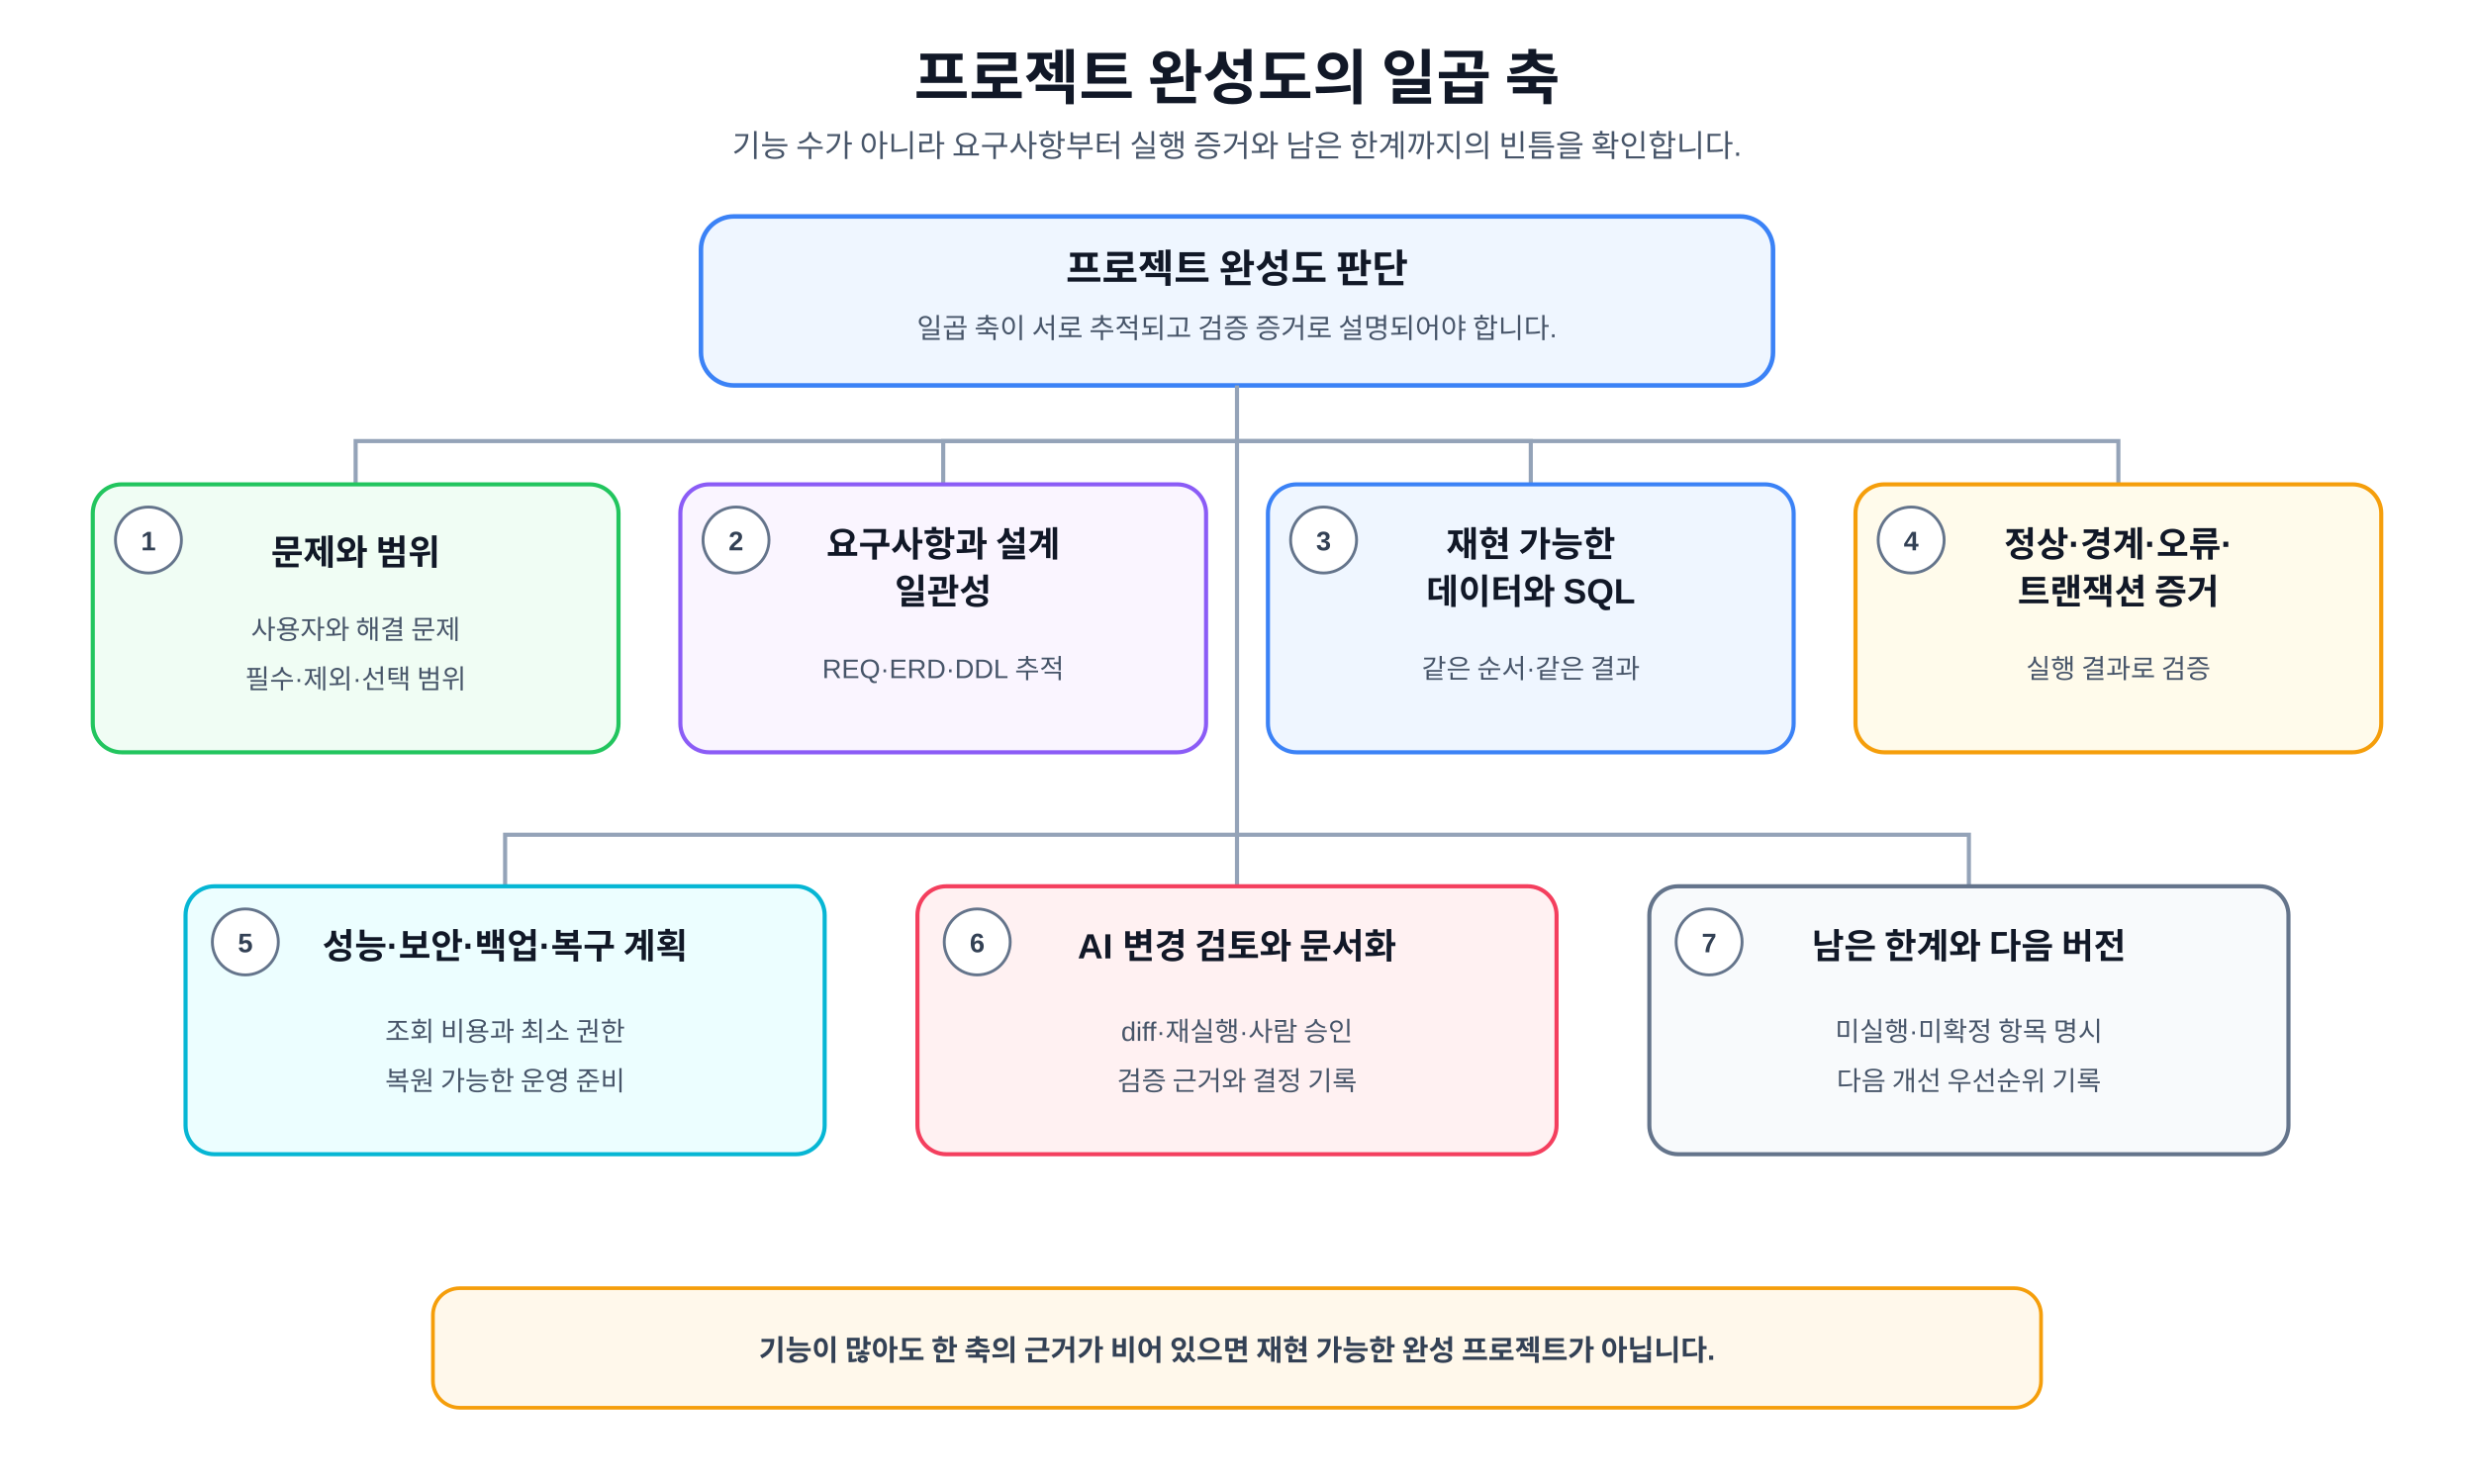
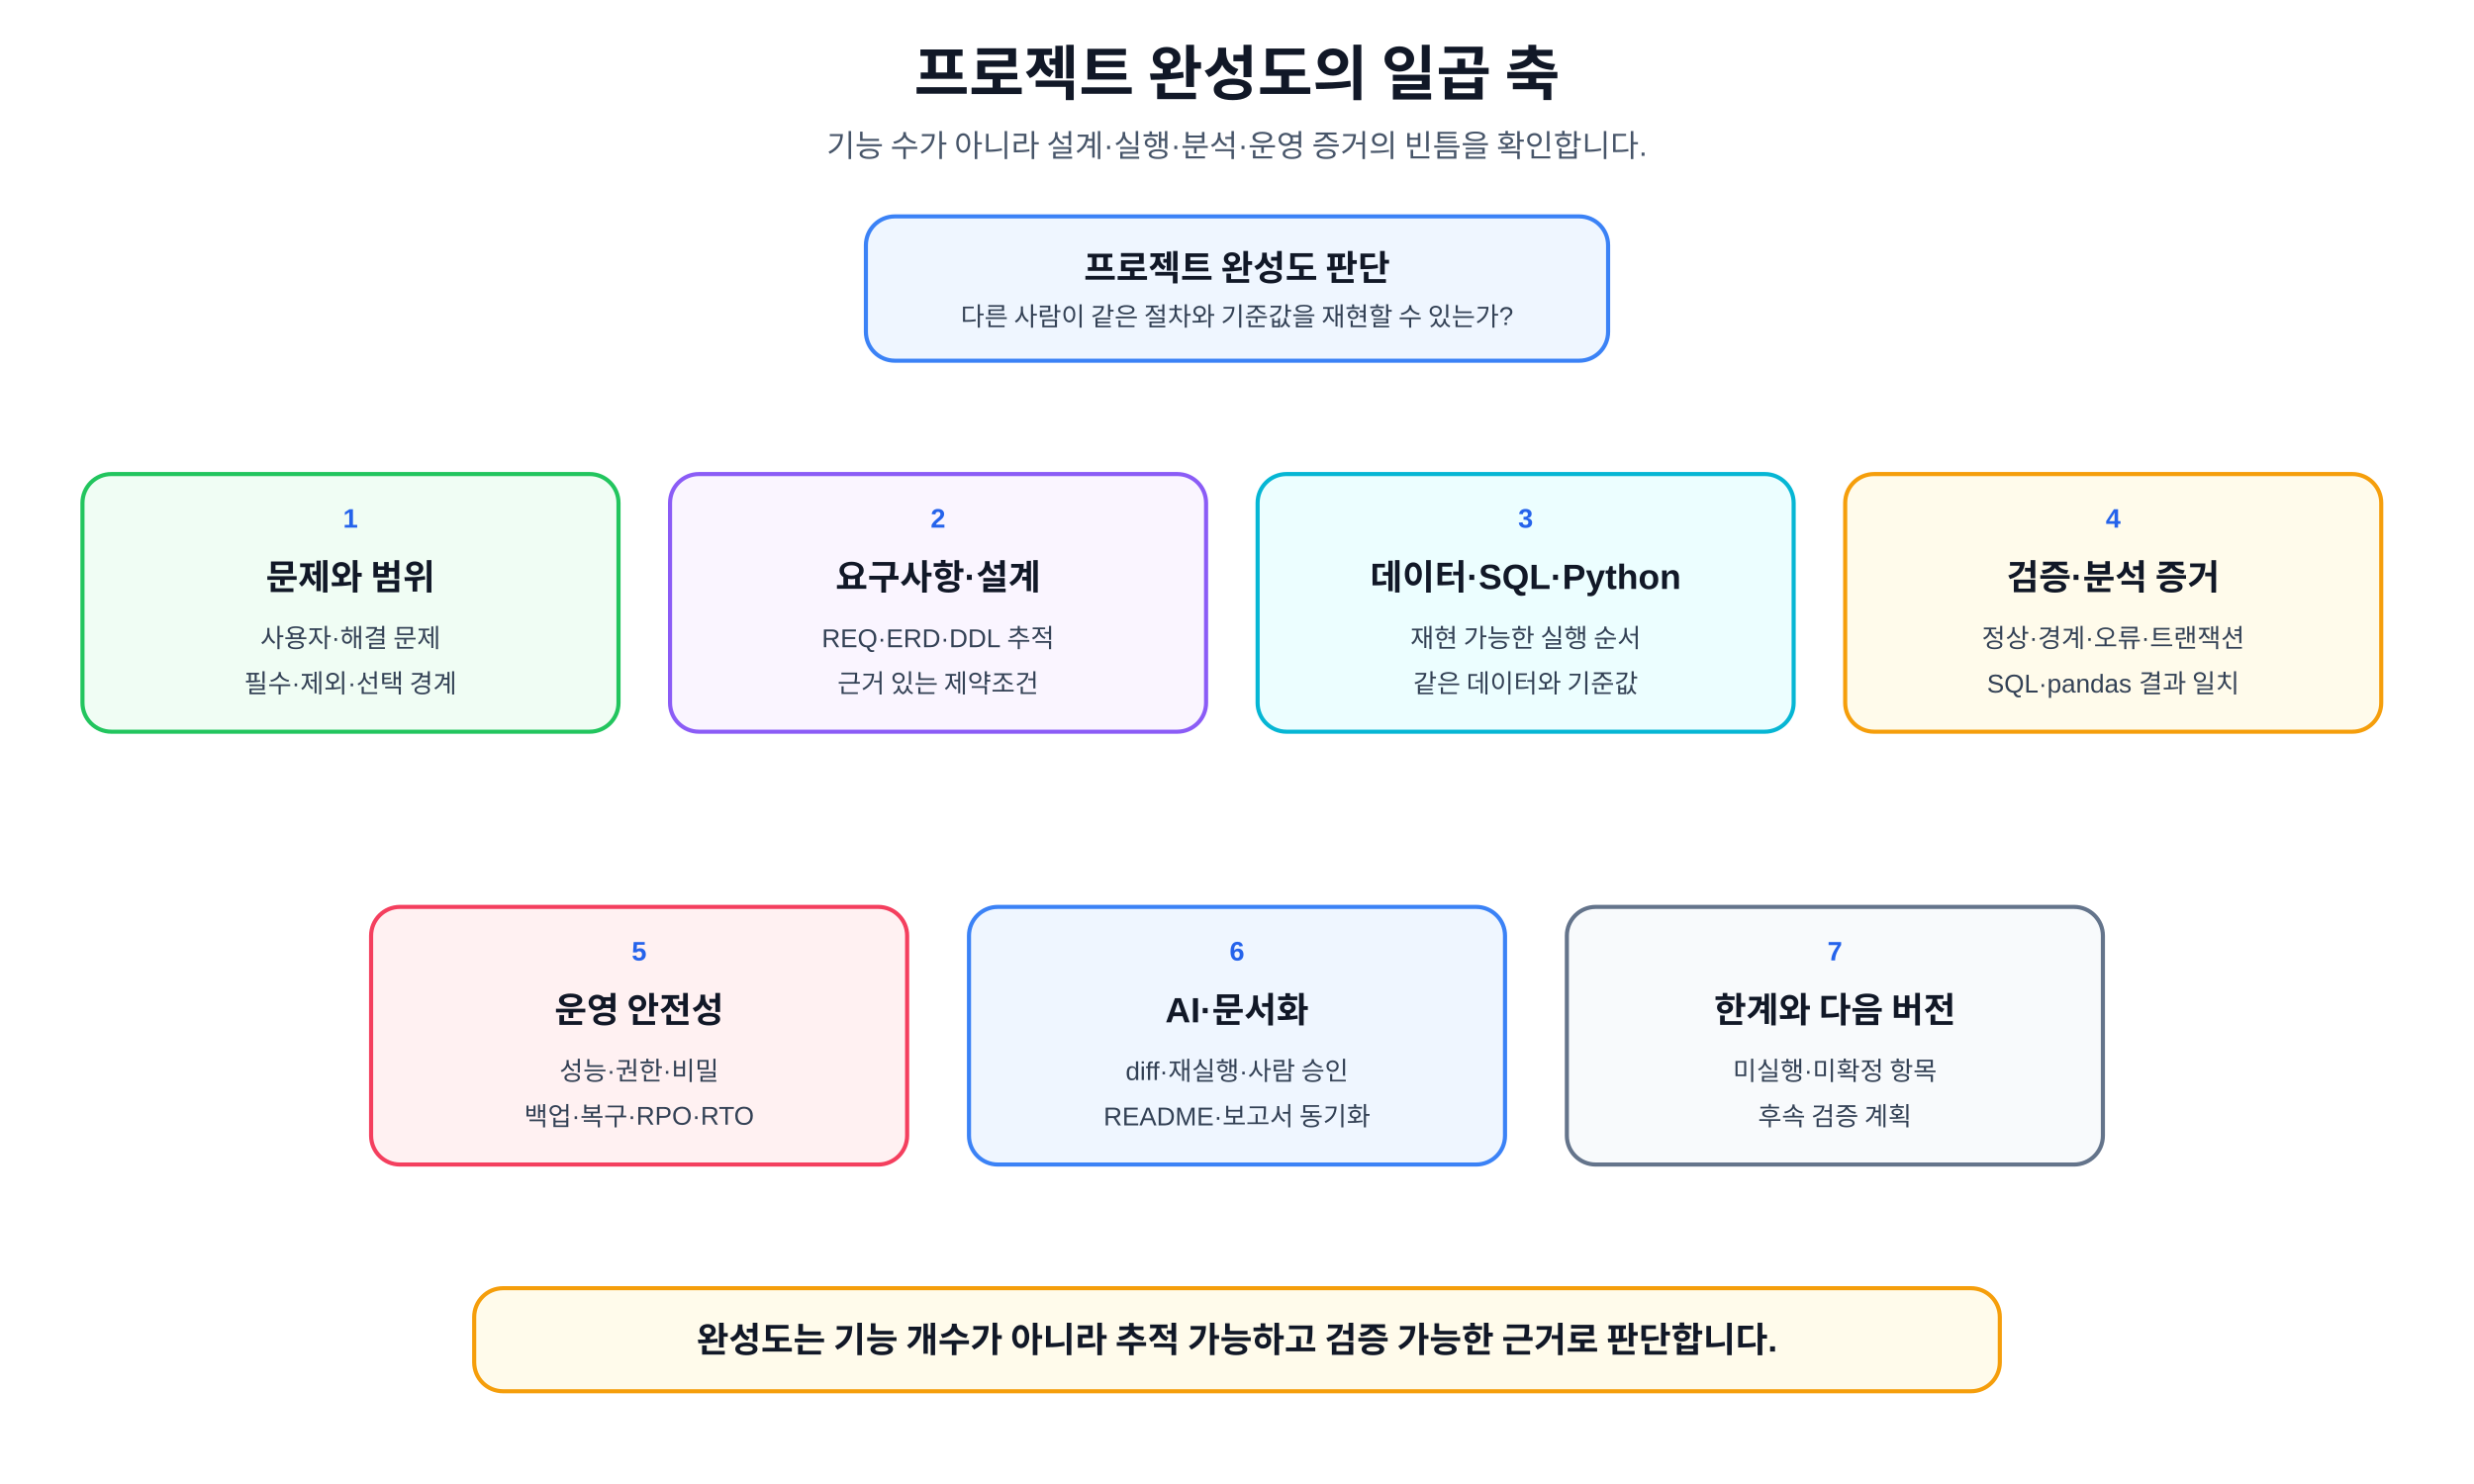
<svg xmlns="http://www.w3.org/2000/svg" width="100%" viewBox="0 0 1200 720" role="img" aria-labelledby="title desc" preserveAspectRatio="xMidYMid meet">
  <style>
-     text {
-       font-family: "Malgun Gothic", "Apple SD Gothic Neo", "Noto Sans KR", Arial, sans-serif;
-       fill: #111827;
-     }
-     .title {
-       font-size: 29px;
-       font-weight: 800;
-       text-anchor: middle;
-     }
-     .subtitle {
-       font-size: 15px;
-       text-anchor: middle;
-       fill: #475569;
-     }
-     .summary {
-       fill: #eff6ff;
-       stroke: #3b82f6;
-       stroke-width: 2.2;
-       rx: 16;
-       ry: 16;
-     }
-     .card {
-       stroke-width: 2;
-       rx: 14;
-       ry: 14;
-     }
-     .blue {
-       fill: #eff6ff;
-       stroke: #3b82f6;
-     }
-     .green {
-       fill: #f0fdf4;
-       stroke: #22c55e;
-     }
-     .purple {
-       fill: #faf5ff;
-       stroke: #8b5cf6;
-     }
-     .yellow {
-       fill: #fffbeb;
-       stroke: #f59e0b;
-     }
-     .cyan {
-       fill: #ecfeff;
-       stroke: #06b6d4;
-     }
-     .rose {
-       fill: #fff1f2;
-       stroke: #f43f5e;
-     }
-     .slate {
-       fill: #f8fafc;
-       stroke: #64748b;
-     }
-     .summary-head {
-       font-size: 19px;
-       font-weight: 800;
-       text-anchor: middle;
-     }
-     .summary-body {
-       font-size: 13.5px;
-       text-anchor: middle;
-       fill: #475569;
-     }
-     .number-badge {
-       fill: #ffffff;
-       stroke: #64748b;
-       stroke-width: 1.4;
-     }
-     .number {
-       font-size: 13px;
-       font-weight: 800;
-       text-anchor: middle;
-       fill: #334155;
-     }
-     .head {
-       font-size: 17px;
-       font-weight: 800;
-       text-anchor: middle;
-     }
-     .body {
-       font-size: 13px;
-       text-anchor: middle;
-       fill: #475569;
-     }
-     .guide {
-       stroke: #94a3b8;
-       stroke-width: 2;
-       fill: none;
-     }
-     .note {
-       fill: #fff8eb;
-       stroke: #f59e0b;
-       stroke-width: 1.8;
-       rx: 13;
-       ry: 13;
-     }
-     .note-text {
-       font-size: 14px;
-       font-weight: 700;
-       text-anchor: middle;
-       fill: #334155;
-     }
+     text{font-family:"Malgun Gothic","Apple SD Gothic Neo","Noto Sans KR",Arial,sans-serif;fill:#111827}.t{font-size:29px;font-weight:800;text-anchor:middle}.s{font-size:15px;text-anchor:middle;fill:#475569}.card{stroke-width:2;rx:14;ry:14}.b{fill:#eff6ff;stroke:#3b82f6}.g{fill:#f0fdf4;stroke:#22c55e}.p{fill:#faf5ff;stroke:#8b5cf6}.y{fill:#fffbeb;stroke:#f59e0b}.c{fill:#ecfeff;stroke:#06b6d4}.r{fill:#fff1f2;stroke:#f43f5e}.n{fill:#f8fafc;stroke:#64748b}.num{font-size:13px;font-weight:800;text-anchor:middle;fill:#2563eb}.head{font-size:17px;font-weight:700;text-anchor:middle}.body{font-size:12.5px;text-anchor:middle;fill:#334155}
  </style>
-   <rect width="1200" height="720" fill="#ffffff" />
-   <text x="600" y="48" class="title">프로젝트 완성도의 일곱 축</text>
-   <text x="600" y="76" class="subtitle">기능 수가 아니라 요구사항부터 실행 증거와 남은 한계까지의 빈틈을 확인합니다.</text>
-   <rect x="340" y="105" width="520" height="82" class="summary" />
-   <text x="600" y="137" class="summary-head">프로젝트 완성도 판단</text>
-   <text x="600" y="164" class="summary-body">일곱 축이 서로 추적되고 검증 증거로 설명되어야 합니다.</text>
-   <path d="M600 187 V214 H172.5 V235" class="guide" />
-   <path d="M600 214 H457.5 V235" class="guide" />
-   <path d="M600 214 H742.5 V235" class="guide" />
-   <path d="M600 214 H1027.5 V235" class="guide" />
-   <path d="M600 214 V405 H245 V430" class="guide" />
-   <path d="M600 405 V430" class="guide" />
-   <path d="M600 405 H955 V430" class="guide" />
-   <rect x="45" y="235" width="255" height="130" class="card green" />
-   <circle cx="72" cy="262" r="16" class="number-badge" />
-   <text x="72" y="267" class="number">1</text>
-   <text x="172.5" y="274" class="head">문제와 범위</text>
-   <text x="172.5" y="310" class="body">사용자와 해결 문제</text>
-   <text x="172.5" y="334" class="body">필수·제외·선택 범위</text>
-   <rect x="330" y="235" width="255" height="130" class="card purple" />
-   <circle cx="357" cy="262" r="16" class="number-badge" />
-   <text x="357" y="267" class="number">2</text>
-   <text x="457.5" y="270" class="head">요구사항과 설계</text>
-   <text x="457.5" y="293" class="head">일관성</text>
-   <text x="457.5" y="329" class="body">REQ·ERD·DDL 추적</text>
-   <rect x="615" y="235" width="255" height="130" class="card blue" />
-   <circle cx="642" cy="262" r="16" class="number-badge" />
-   <text x="642" y="267" class="number">3</text>
-   <text x="742.5" y="270" class="head">재현 가능한</text>
-   <text x="742.5" y="293" class="head">데이터와 SQL</text>
-   <text x="742.5" y="329" class="body">같은 순서·같은 결과</text>
-   <rect x="900" y="235" width="255" height="130" class="card yellow" />
-   <circle cx="927" cy="262" r="16" class="number-badge" />
-   <text x="927" y="267" class="number">4</text>
-   <text x="1027.5" y="270" class="head">정상·경계·오류·</text>
-   <text x="1027.5" y="293" class="head">트랜잭션 증거</text>
-   <text x="1027.5" y="329" class="body">실행 결과로 검증</text>
-   <rect x="90" y="430" width="310" height="130" class="card cyan" />
-   <circle cx="119" cy="457" r="16" class="number-badge" />
-   <text x="119" y="462" class="number">5</text>
-   <text x="245" y="465" class="head">성능·보안·백업·복구 계획</text>
-   <text x="245" y="505" class="body">조회 비용과 최소 권한</text>
-   <text x="245" y="529" class="body">복원 가능한 운영 준비</text>
-   <rect x="445" y="430" width="310" height="130" class="card rose" />
-   <circle cx="474" cy="457" r="16" class="number-badge" />
-   <text x="474" y="462" class="number">6</text>
-   <text x="600" y="465" class="head">AI 변경 검토와 문서화</text>
-   <text x="600" y="505" class="body">diff·재실행·사람 승인</text>
-   <text x="600" y="529" class="body">검증 근거와 결정 기록</text>
-   <rect x="800" y="430" width="310" height="130" class="card slate" />
-   <circle cx="829" cy="457" r="16" class="number-badge" />
-   <text x="829" y="462" class="number">7</text>
-   <text x="955" y="465" class="head">남은 한계와 다음 버전</text>
-   <text x="955" y="505" class="body">미실행·미확정 항목 명시</text>
-   <text x="955" y="529" class="body">다음 개선 우선순위 기록</text>
-   <rect x="210" y="625" width="780" height="58" class="note" />
-   <text x="600" y="660" class="note-text">기능이 많아도 한 축의 근거가 비어 있으면 재현 가능한 완성 프로젝트가 아닙니다.</text>
+   <rect width="1200" height="720" fill="#fff" />
+   <text x="600" y="46" class="t">프로젝트 완성도의 일곱 축</text>
+   <text x="600" y="76" class="s">기능 수가 아니라 설계·실행·분석·운영 증거의 빈틈을 확인합니다.</text>
+   <rect x="420" y="105" width="360" height="70" class="card b" />
+   <text x="600" y="136" class="head">프로젝트 완성도 판단</text>
+   <text x="600" y="158" class="body">다른 사람이 같은 절차와 기준값을 재현할 수 있는가?</text>
+   <rect x="40" y="230" width="260" height="125" class="card g" />
+   <text x="170" y="256" class="num">1</text>
+   <text x="170" y="286" class="head">문제와 범위</text>
+   <text x="170" y="314" class="body">사용자·해결 문제</text>
+   <text x="170" y="336" class="body">필수·제외·선택 경계</text>
+   <rect x="325" y="230" width="260" height="125" class="card p" />
+   <text x="455" y="256" class="num">2</text>
+   <text x="455" y="286" class="head">요구사항·설계</text>
+   <text x="455" y="314" class="body">REQ·ERD·DDL 추적</text>
+   <text x="455" y="336" class="body">근거 있는 제약조건</text>
+   <rect x="610" y="230" width="260" height="125" class="card c" />
+   <text x="740" y="256" class="num">3</text>
+   <text x="740" y="286" class="head">데이터·SQL·Python</text>
+   <text x="740" y="314" class="body">재현 가능한 실행 순서</text>
+   <text x="740" y="336" class="body">같은 데이터와 기준값</text>
+   <rect x="895" y="230" width="260" height="125" class="card y" />
+   <text x="1025" y="256" class="num">4</text>
+   <text x="1025" y="286" class="head">검증·분석 증거</text>
+   <text x="1025" y="314" class="body">정상·경계·오류·트랜잭션</text>
+   <text x="1025" y="336" class="body">SQL·pandas 결과 일치</text>
+   <rect x="180" y="440" width="260" height="125" class="card r" />
+   <text x="310" y="466" class="num">5</text>
+   <text x="310" y="496" class="head">운영 안전성</text>
+   <text x="310" y="524" class="body">성능·권한·비밀</text>
+   <text x="310" y="546" class="body">백업·복구·RPO·RTO</text>
+   <rect x="470" y="440" width="260" height="125" class="card b" />
+   <text x="600" y="466" class="num">6</text>
+   <text x="600" y="496" class="head">AI·문서화</text>
+   <text x="600" y="524" class="body">diff·재실행·사람 승인</text>
+   <text x="600" y="546" class="body">README·보고서 동기화</text>
+   <rect x="760" y="440" width="260" height="125" class="card n" />
+   <text x="890" y="466" class="num">7</text>
+   <text x="890" y="496" class="head">한계와 다음 버전</text>
+   <text x="890" y="524" class="body">미실행·미확정 항목</text>
+   <text x="890" y="546" class="body">후속 검증 계획</text>
+   <rect x="230" y="625" width="740" height="50" class="card y" />
+   <text x="600" y="656" class="head">완성도는 기능 개수가 아니라 추적 가능하고 검증 가능한 근거로 판단합니다.</text>
</svg>
